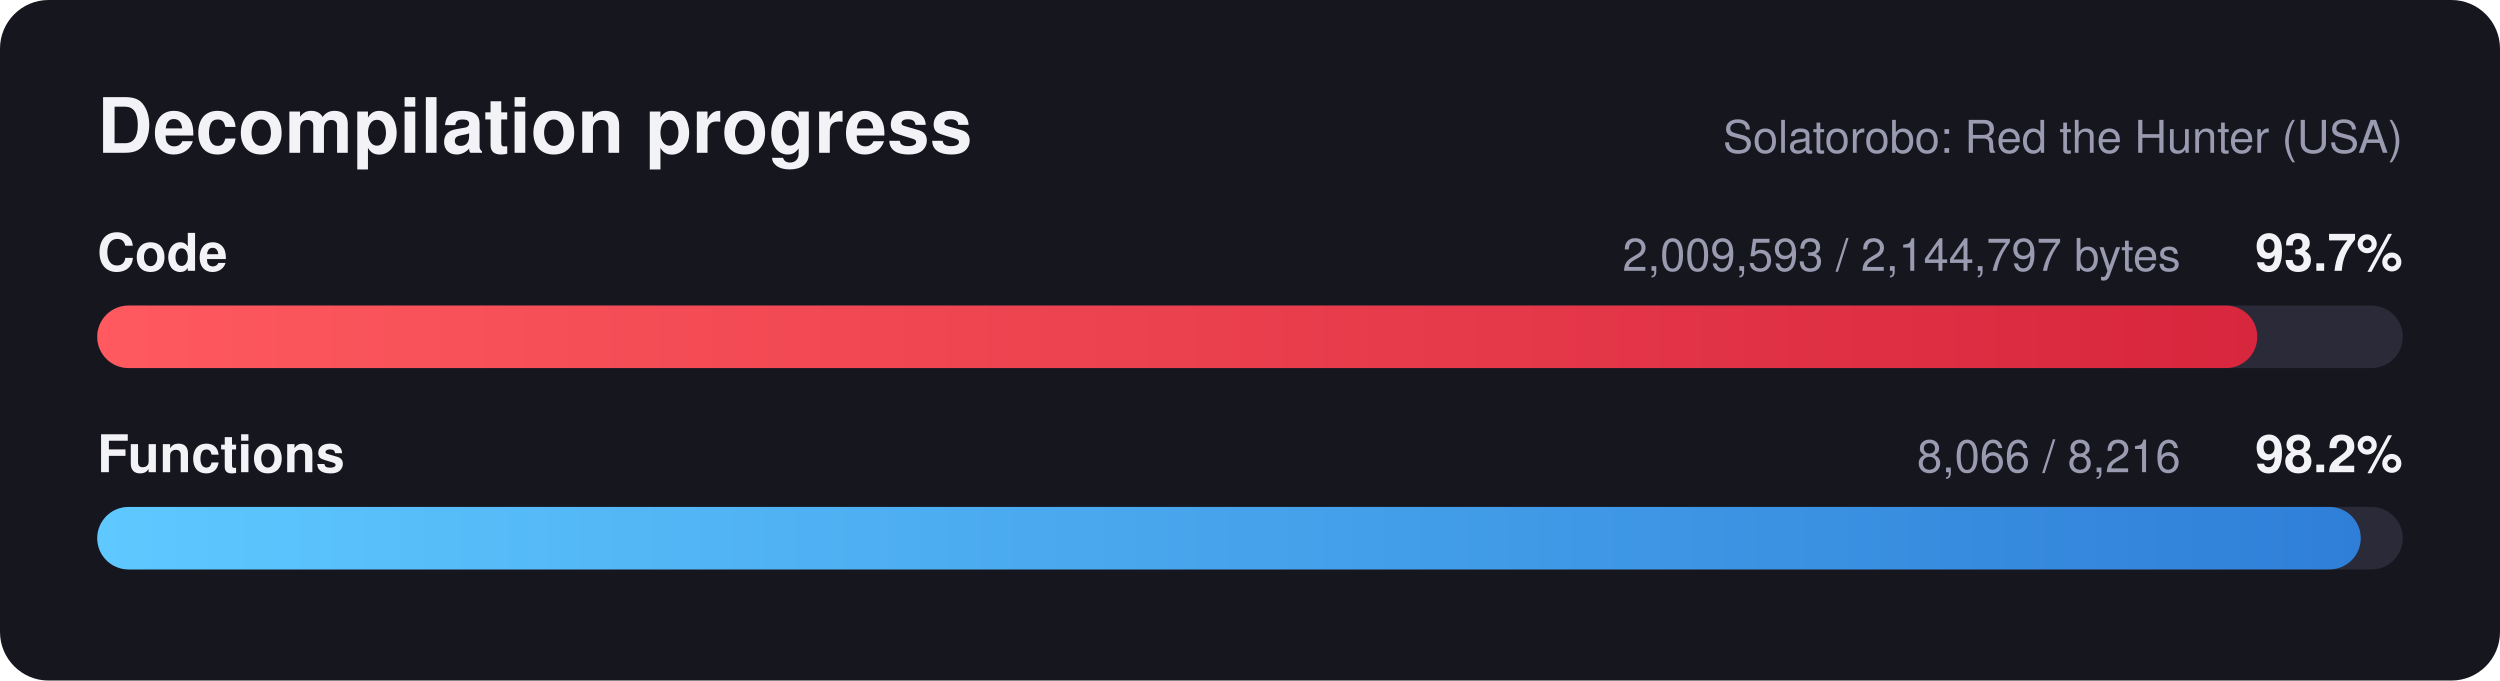
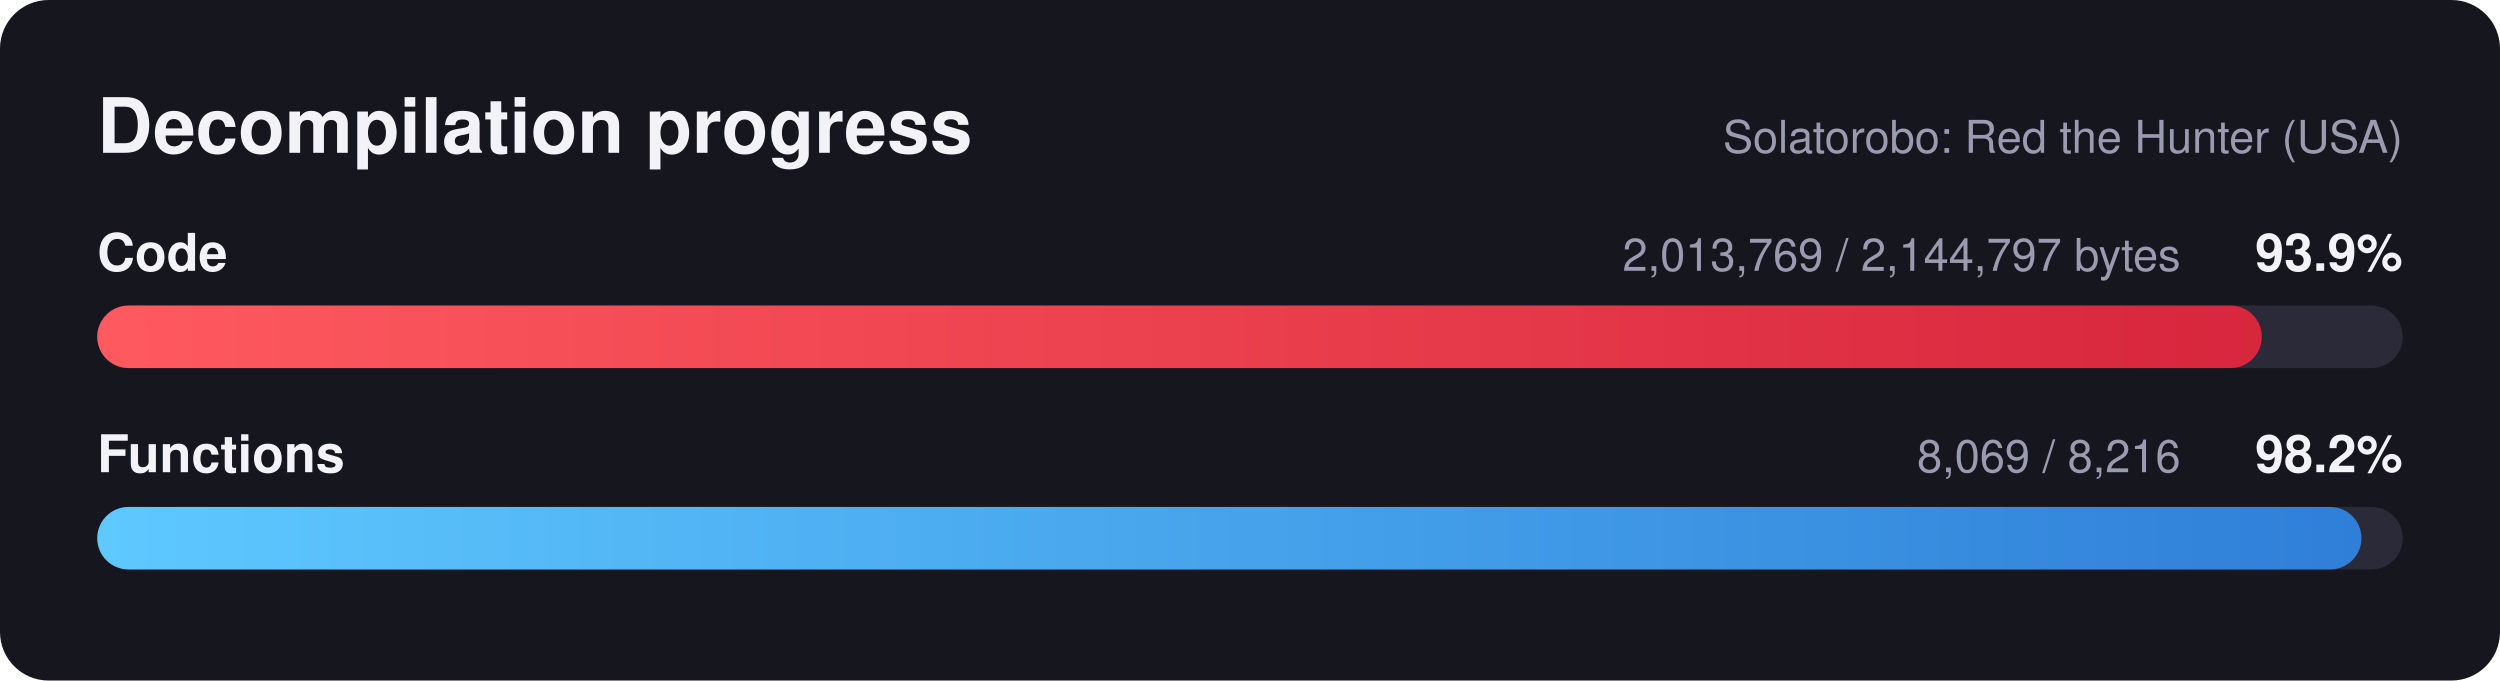
<svg xmlns="http://www.w3.org/2000/svg" width="720" height="196" viewBox="0 0 720 196" font-family="Segoe UI, Helvetica, Arial, sans-serif">
  <defs>
    <linearGradient id="red" x1="0" x2="1" y1="0" y2="0">
      <stop offset="0" stop-color="#ff5a5f" />
      <stop offset="1" stop-color="#d7263d" />
    </linearGradient>
    <linearGradient id="blue" x1="0" x2="1" y1="0" y2="0">
      <stop offset="0" stop-color="#5ec8ff" />
      <stop offset="1" stop-color="#2f7fd8" />
    </linearGradient>
  </defs>
  <rect width="720" height="196" rx="14" fill="#16161f" />
  <text x="28" y="44" fill="#f2f2f7" font-size="22" font-weight="700">Decompilation progress</text>
  <text x="692" y="44" fill="#9a9ab0" font-size="13" text-anchor="end">Solatorobo: Red the Hunter (USA)</text>
  <text x="28" y="78" fill="#f2f2f7" font-size="15" font-weight="600">Code</text>
-   <text x="692" y="78" fill="#f2f2f7" font-size="15" font-weight="700" text-anchor="end">93.7%</text>
-   <text x="628" y="78" fill="#9a9ab0" font-size="13" text-anchor="end">2,009,593 / 2,144,797 bytes</text>
+   <text x="692" y="78" fill="#f2f2f7" font-size="15" font-weight="700" text-anchor="end">93.9%</text>
+   <text x="628" y="78" fill="#9a9ab0" font-size="13" text-anchor="end">2,013,769 / 2,144,797 bytes</text>
  <rect x="28" y="88" width="664" height="18" rx="9.0" fill="#2a2a38" />
-   <rect x="28" y="88" width="622.1" height="18" rx="9.0" fill="url(#red)" />
+   <rect x="28" y="88" width="623.4" height="18" rx="9.0" fill="url(#red)" />
  <text x="28" y="136" fill="#f2f2f7" font-size="15" font-weight="600">Functions</text>
  <text x="692" y="136" fill="#f2f2f7" font-size="15" font-weight="700" text-anchor="end">98.2%</text>
-   <text x="628" y="136" fill="#9a9ab0" font-size="13" text-anchor="end">8,066 / 8,216</text>
+   <text x="628" y="136" fill="#9a9ab0" font-size="13" text-anchor="end">8,069 / 8,216</text>
  <rect x="28" y="146" width="664" height="18" rx="9.0" fill="#2a2a38" />
-   <rect x="28" y="146" width="651.9" height="18" rx="9.0" fill="url(#blue)" />
+   <rect x="28" y="146" width="652.1" height="18" rx="9.0" fill="url(#blue)" />
</svg>
